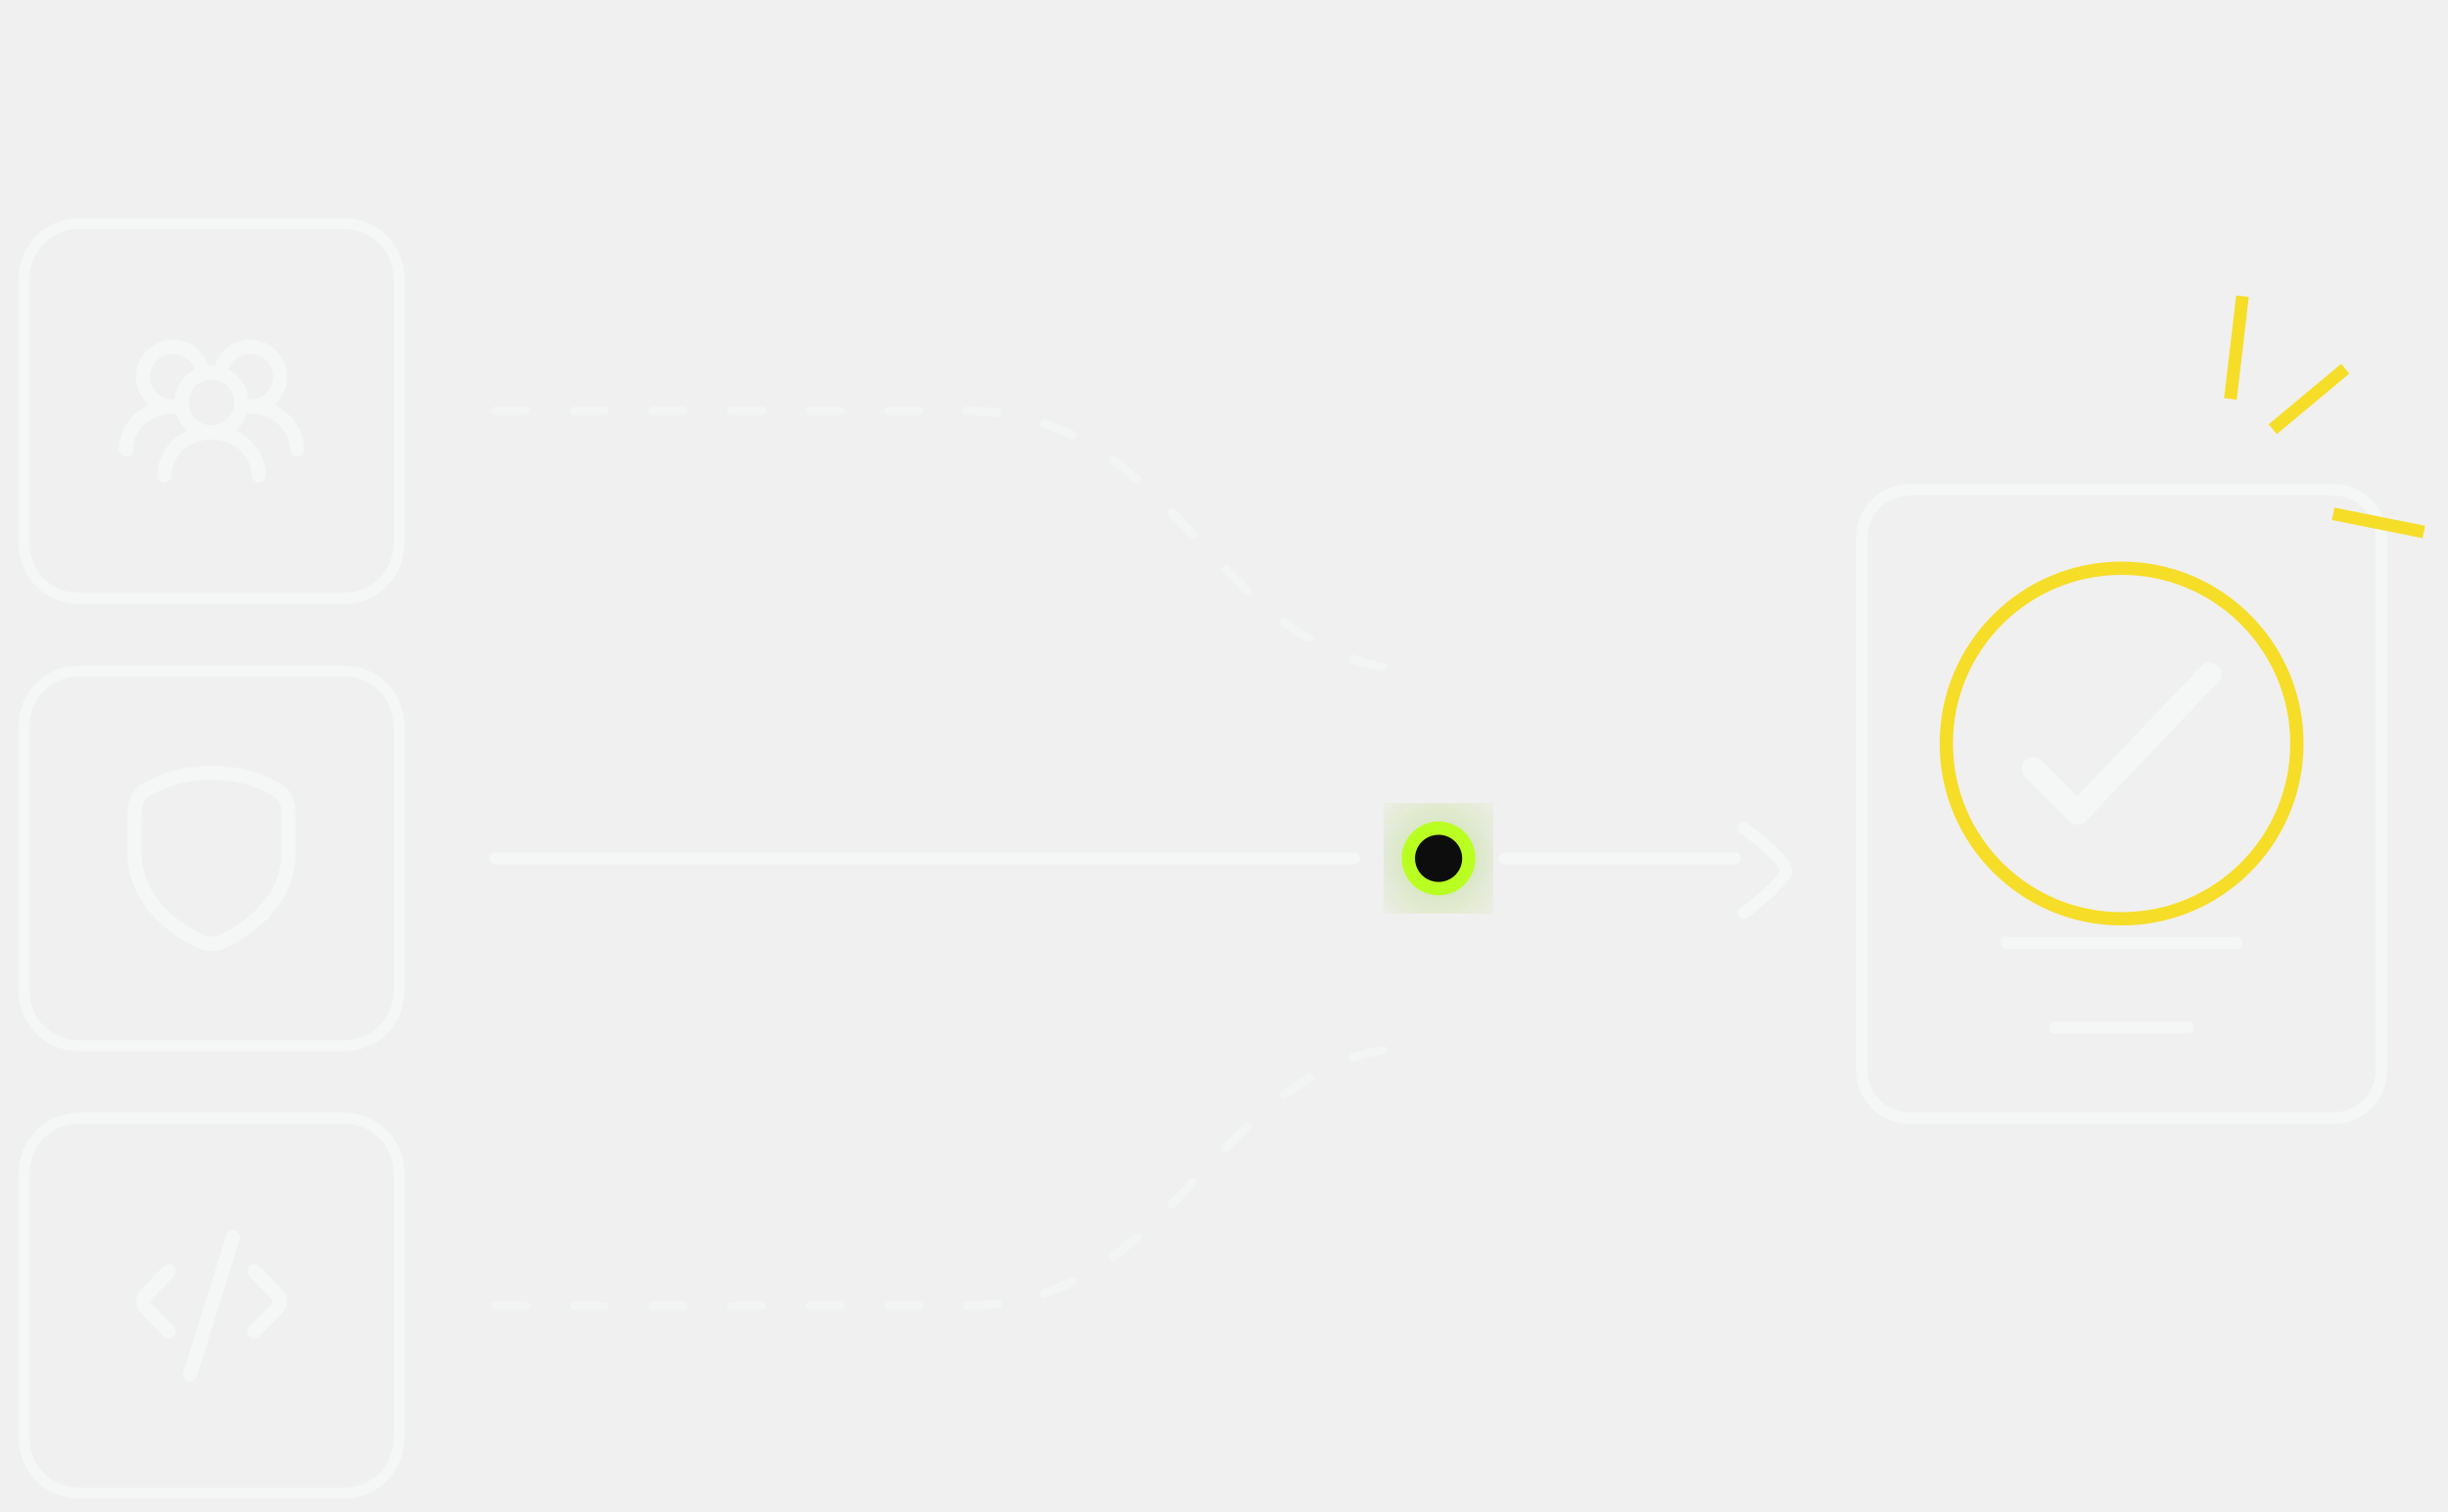
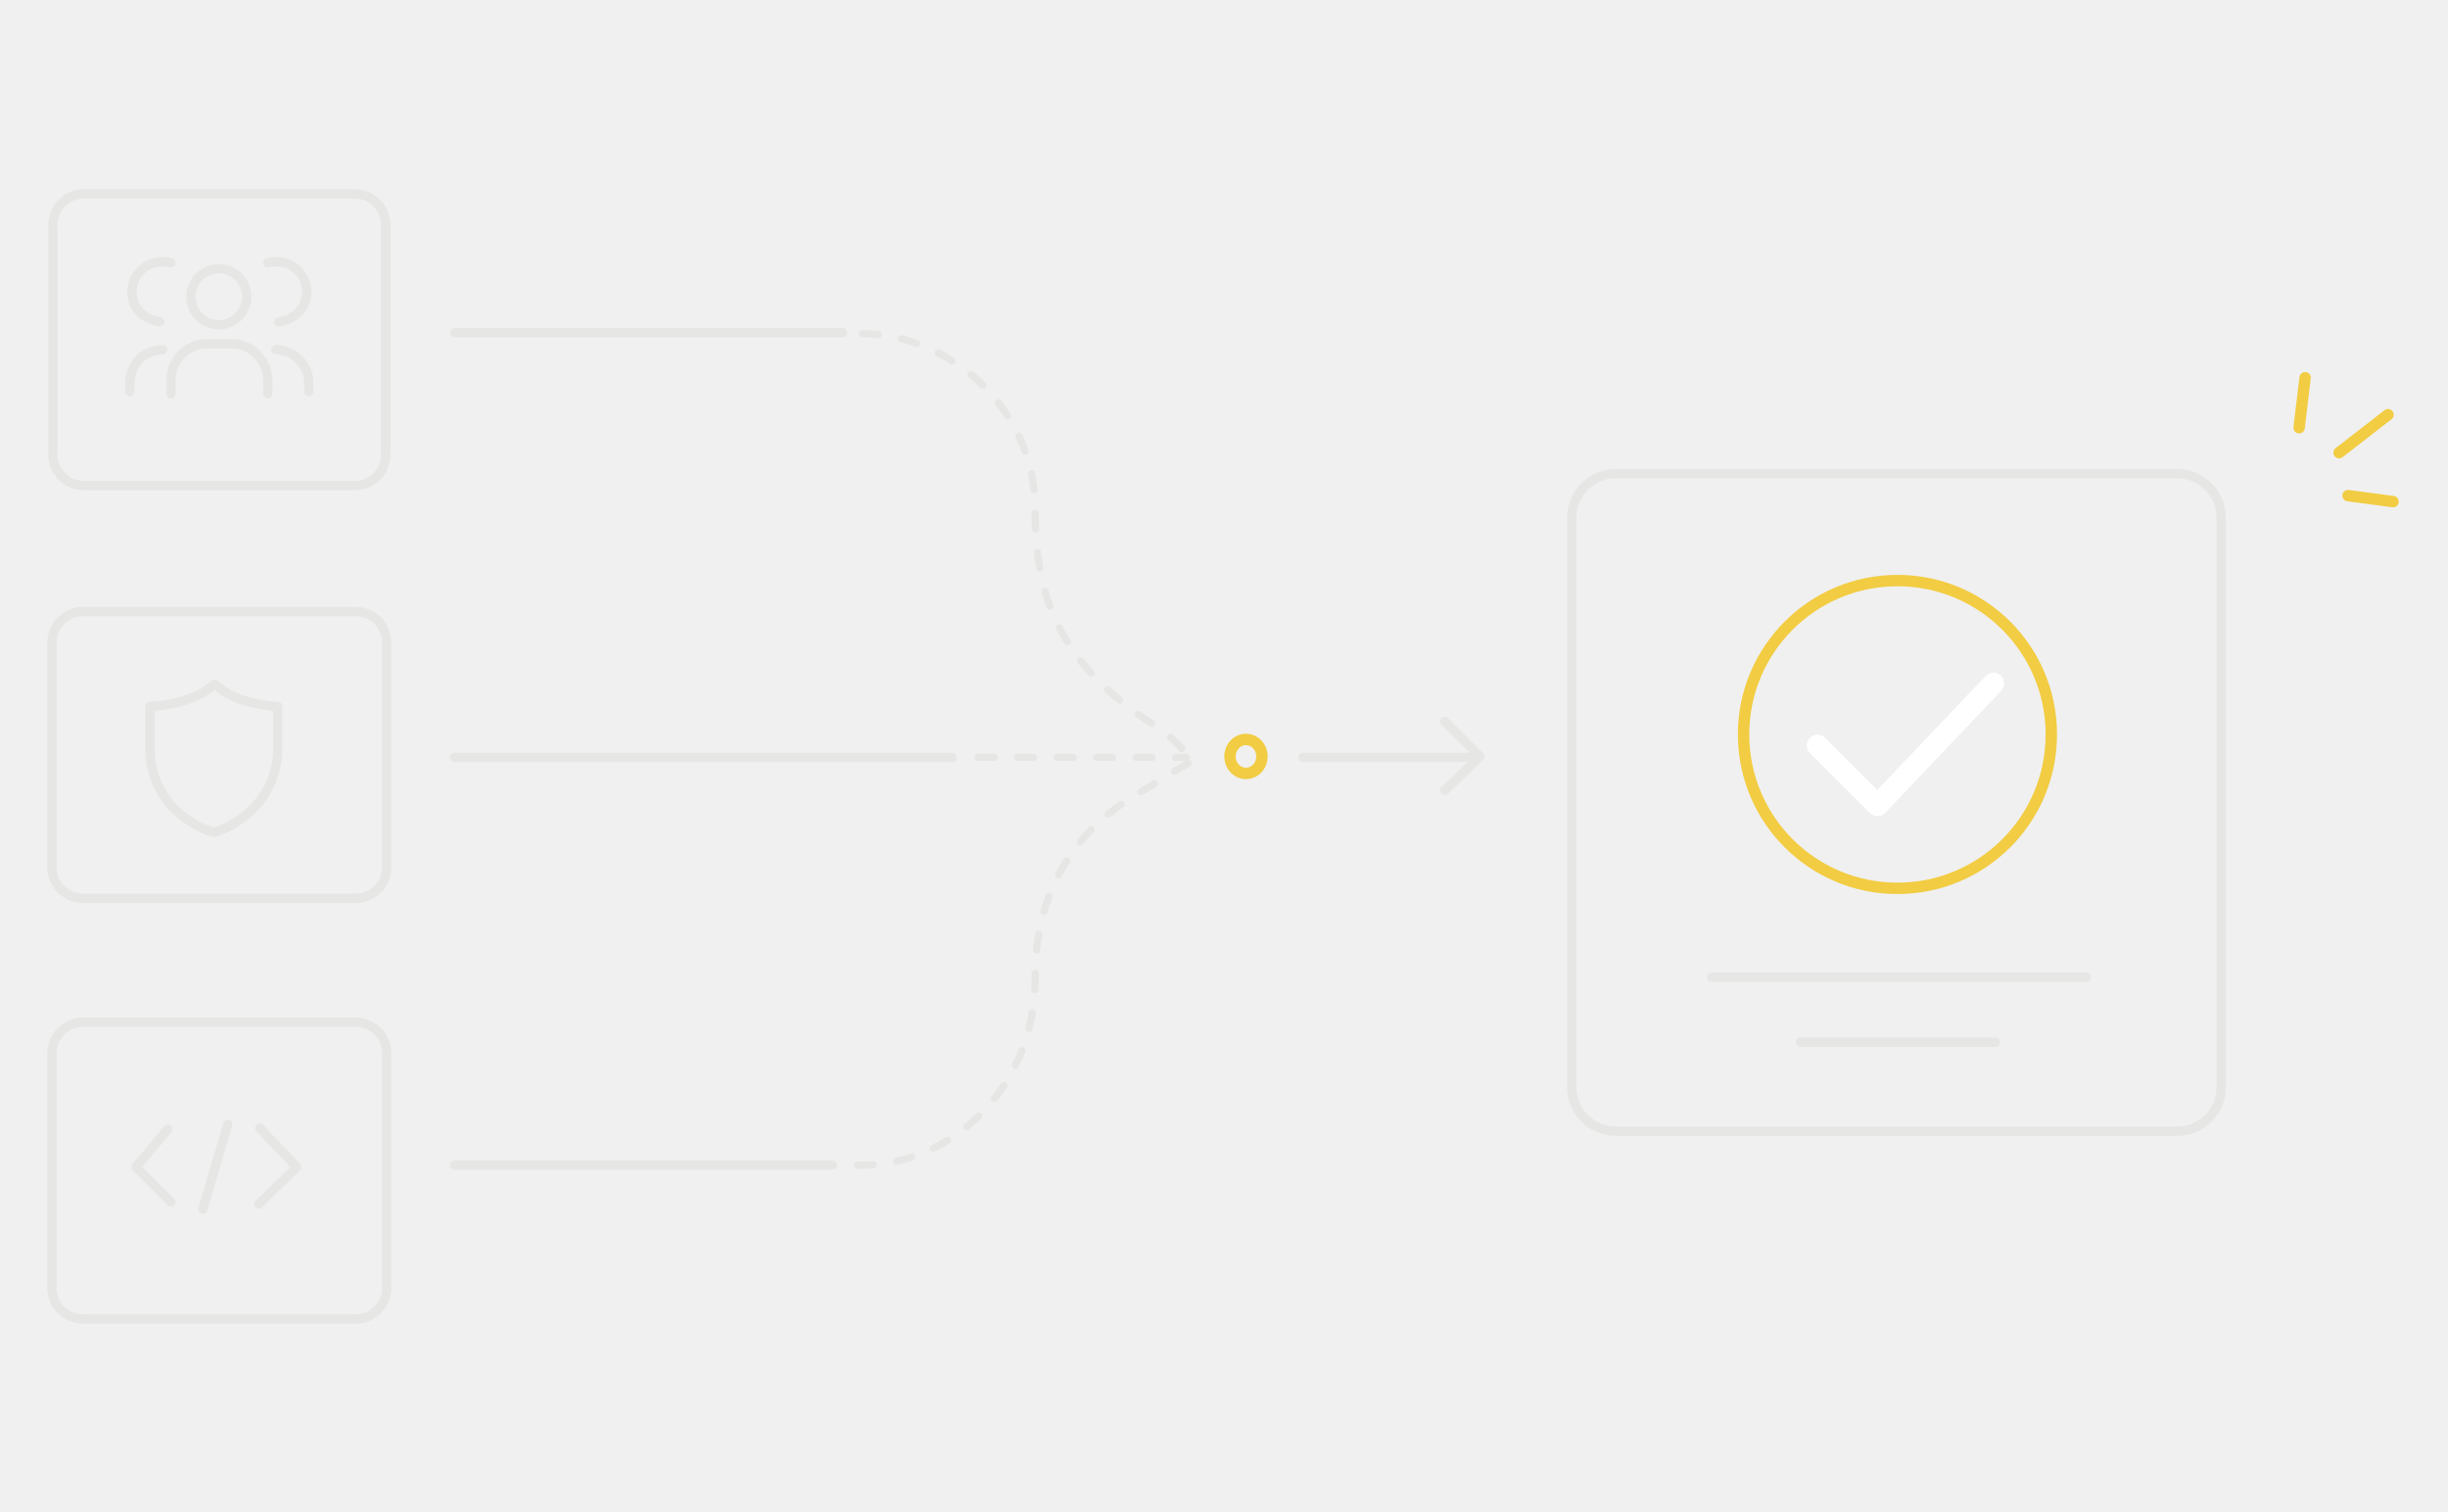
- <svg xmlns="http://www.w3.org/2000/svg" viewBox="38 0 405 250" fill="none" role="img" aria-labelledby="title">
-   <defs>
-     <filter id="soft-glow" x="-40%" y="-40%" width="180%" height="180%">
-       <feGaussianBlur stdDeviation="7" result="blur" />
-       <feMerge>
-         <feMergeNode in="blur" />
-         <feMergeNode in="SourceGraphic" />
-       </feMerge>
-     </filter>
-     <radialGradient id="validated-glow" cx="74%" cy="42%" r="54%">
-       <stop stop-color="#f6dd28" stop-opacity=".14" />
-       <stop offset="1" stop-color="#f6dd28" stop-opacity="0" />
-     </radialGradient>
-   </defs>
+ <svg xmlns="http://www.w3.org/2000/svg" viewBox="0 -15.8 245 151.3" fill="none" role="img" aria-labelledby="title">
  <style>
-     svg{overflow:visible}
-     .line{fill:none;stroke:#f4f7f5;stroke-width:2;stroke-linecap:round;stroke-linejoin:round}
-     .thin{fill:none;stroke:#f4f7f5;stroke-width:1.25;stroke-linecap:round;stroke-linejoin:round;opacity:.78}
-     .dash{fill:none;stroke:#f4f7f5;stroke-width:1.4;stroke-linecap:round;stroke-linejoin:round;stroke-dasharray:5 8;opacity:.72}
-     .tile{fill:rgba(255,255,255,.035);stroke:#f4f7f5;stroke-width:1.8}
-     .faint{opacity:.48}
-     .accent{fill:none;stroke:#b9ff21;stroke-width:2;stroke-linecap:round;stroke-linejoin:round}
-     .cyan{stroke:#22d8c3}
-     .purple{stroke:#d9c1ff}
-     .gold{stroke:#f6dd28}
-     .node{fill:#070b08;stroke:#b9ff21;stroke-width:2.2;filter:url(#soft-glow)}
+     .box{stroke:#e6e6e5;stroke-width:.93;stroke-linecap:round;stroke-linejoin:round}
+     .line{stroke:#e6e6e5;stroke-width:.93;stroke-linecap:round;stroke-linejoin:round}
+     .soft{stroke:#e6e6e5;stroke-width:.72;stroke-linecap:round;stroke-linejoin:round}
+     .dash{stroke:#e6e6e5;stroke-width:.72;stroke-linecap:round;stroke-linejoin:round;stroke-dasharray:1.6 2.35}
+     .gold{stroke:#f2cc42;stroke-width:1.14;stroke-linecap:round;stroke-linejoin:round}
+     .check{stroke:#fff;stroke-width:2.15;stroke-linecap:round;stroke-linejoin:round}
  </style>
-   <g transform="translate(-38 -1)">
-     <g>
-       <rect x="80" y="38" width="62" height="62" rx="9" class="tile" />
-       <g transform="translate(94 52) scale(1.416667)" color="#f4f7f5">
-         <path d="M15.5 11C15.5 9.067 13.933 7.5 12 7.5C10.067 7.5 8.5 9.067 8.5 11C8.5 12.933 10.067 14.5 12 14.5C13.933 14.5 15.5 12.933 15.5 11Z" stroke="currentColor" stroke-linecap="round" stroke-linejoin="round" stroke-width="1.65" />
-         <path d="M15.483 11.35C15.805 11.447 16.146 11.5 16.5 11.5C18.433 11.5 20 9.933 20 8C20 6.067 18.433 4.5 16.5 4.5C14.685 4.5 13.193 5.881 13.017 7.65" stroke="currentColor" stroke-linecap="round" stroke-linejoin="round" stroke-width="1.65" />
-         <path d="M10.983 7.65C10.807 5.881 9.315 4.5 7.5 4.5C5.567 4.5 4 6.067 4 8C4 9.933 5.567 11.5 7.5 11.5C7.854 11.5 8.195 11.447 8.517 11.35" stroke="currentColor" stroke-linecap="round" stroke-linejoin="round" stroke-width="1.65" />
-         <path d="M22 16.5C22 13.739 19.538 11.5 16.5 11.5" stroke="currentColor" stroke-linecap="round" stroke-linejoin="round" stroke-width="1.65" />
-         <path d="M17.5 19.5C17.5 16.739 15.038 14.5 12 14.5C8.962 14.5 6.5 16.739 6.5 19.5" stroke="currentColor" stroke-linecap="round" stroke-linejoin="round" stroke-width="1.65" />
-         <path d="M7.5 11.5C4.462 11.5 2 13.739 2 16.5" stroke="currentColor" stroke-linecap="round" stroke-linejoin="round" stroke-width="1.65" />
-       </g>
-     </g>
-     <g>
-       <rect x="80" y="112" width="62" height="62" rx="9" class="tile" />
-       <g transform="translate(94 126) scale(1.416667)" color="#f4f7f5">
-         <path d="M18.709 3.495C16.817 2.554 14.501 2 12 2C9.499 2 7.184 2.554 5.291 3.495C4.363 3.957 3.899 4.188 3.45 4.914C3 5.64 3 6.342 3 7.748V11.237C3 16.921 7.542 20.08 10.173 21.434C10.907 21.811 11.274 22 12 22C12.726 22 13.093 21.811 13.827 21.434C16.458 20.08 21 16.921 21 11.237L21 7.748C21 6.342 21 5.64 20.55 4.914C20.101 4.188 19.637 3.957 18.709 3.495Z" stroke="currentColor" stroke-linecap="round" stroke-linejoin="round" stroke-width="1.65" />
-       </g>
-     </g>
-     <g>
-       <rect x="80" y="186" width="62" height="62" rx="9" class="tile" />
-       <g transform="translate(94 200) scale(1.416667)" color="#f4f7f5">
-         <path d="M17 8L18.84 9.85C19.613 10.628 20 11.017 20 11.5C20 11.983 19.613 12.372 18.84 13.15L17 15" stroke="currentColor" stroke-linecap="round" stroke-linejoin="round" stroke-width="1.65" />
-         <path d="M7 8L5.16 9.85C4.387 10.628 4 11.017 4 11.5C4 11.983 4.387 12.372 5.16 13.15L7 15" stroke="currentColor" stroke-linecap="round" stroke-linejoin="round" stroke-width="1.65" />
-         <path d="M14.5 4L9.5 20" stroke="currentColor" stroke-linecap="round" stroke-linejoin="round" stroke-width="1.65" />
-       </g>
-     </g>
-     <path d="M158 143h142" class="line" />
-     <path d="M158 69h78c36 0 41 43 76 43M158 217h78c36 0 41-43 76-43" class="dash" />
-     <circle cx="314" cy="143" r="5" class="node gold" fill="#0f0e0b" />
-     <path d="M325 143h38" class="line" />
-     <g transform="translate(354 131) scale(1.166667)" color="#f4f7f5">
-       <path d="M9 6C9 6 15 10.419 15 12C15 13.581 9 18 9 18" stroke="currentColor" stroke-linecap="round" stroke-linejoin="round" stroke-width="1.7" />
-     </g>
-     <rect x="384" y="82" width="86" height="104" rx="8" fill="rgba(255,255,255,.025)" stroke="#f4f7f5" stroke-width="1.9" />
-     <circle cx="427" cy="124" r="29" class="gold" stroke-width="2.2" />
-     <g transform="translate(402 99) scale(2.083333)" color="#f4f7f5">
-       <path d="M5 14L8.5 17.5L19 6.5" stroke="currentColor" stroke-linecap="round" stroke-linejoin="round" stroke-width="1.85" />
-     </g>
-     <path d="M408 157h38M416 171h22" class="line" />
-     <path d="M452 72l12-10M462 86l15 3M445 67l2-17" class="gold" stroke-width="2.1" />
-   </g>
+   <rect class="box" x="5.3" y="3.6" width="33.3" height="29.2" rx="3.1" />
+   <circle class="line" cx="21.9" cy="13.9" r="2.8" />
+   <path class="line" d="M17.1 23.6v-1.3c0-2 1.6-3.7 3.6-3.7h2.5c2 0 3.6 1.7 3.6 3.7v1.3" />
+   <path class="line" d="M17.1 10.5a3.2 3.2 0 0 0-.9-.1 3 3 0 0 0-3 3c0 1.6 1.2 2.8 2.8 3" />
+   <path class="line" d="M26.8 10.5a3.2 3.2 0 0 1 .9-.1 3 3 0 0 1 3 3c0 1.6-1.2 2.8-2.8 3" />
+   <path class="line" d="M13 23.4v-.9c0-1.8 1.4-3.3 3.3-3.3" />
+   <path class="line" d="M27.6 19.2c1.8 0 3.3 1.5 3.3 3.3v.9" />
+   <rect class="box" x="5.2" y="45.4" width="33.5" height="28.7" rx="3.1" />
+   <path class="line" d="M21.5 52.7c-1.4 1.1-3.3 2-6.5 2.2v4.1c0 5.1 3.7 7.7 6.4 8.5 2.7-.8 6.4-3.5 6.4-8.5v-4.1c-3.1-.2-5-1.1-6.3-2.2Z" />
+   <rect class="box" x="5.2" y="86.5" width="33.5" height="29.7" rx="3.1" />
+   <path class="line" d="m16.8 97.2-3.2 3.8 3.5 3.5" />
+   <path class="line" d="m26 97.1 3.7 3.9-3.8 3.7" />
+   <path class="line" d="m22.8 96.7-2.5 8.5" />
+   <path class="line" d="M45.5 17.5h38.8" />
+   <path class="dash" d="M86.3 17.6c8.5 0 17.3 7.3 17.3 17.6 0 8.8 2.5 14.5 9.5 19.9 1.4 1.1 4.5 2.8 5.5 4.5" />
+   <path class="line" d="M45.5 60h49.8" />
+   <path class="dash" d="M97.9 60h20.8" />
+   <path class="line" d="M45.5 100.8h37.8" />
+   <path class="dash" d="M85.8 100.8c8.7.3 17.8-7.2 17.8-18.7 0-6.3 2.1-13.7 10.3-18.5 1.3-.7 4.1-2.6 5.4-3.2" />
+   <ellipse class="gold" cx="124.7" cy="59.9" rx="1.6" ry="1.7" />
+   <path class="line" d="M130.4 60h17.4" />
+   <path class="line" d="m144.6 56.4 3.5 3.5-3.5 3.4" />
+   <rect class="box" x="157.3" y="31.6" width="65" height="65.8" rx="4.4" />
+   <circle class="gold" cx="189.9" cy="57.7" r="15.4" />
+   <path class="check" d="m181.9 58.8 6 6 11.6-12.2" />
+   <path class="line" d="M171.3 82h37.5" />
+   <path class="line" d="M180.2 88.5h19.5" />
+   <path class="gold" d="m230.7 22-.6 5" />
+   <path class="gold" d="m235 33.8 4.5.6" />
+   <path class="gold" d="m239 25.7-4.9 3.8" />
</svg>
